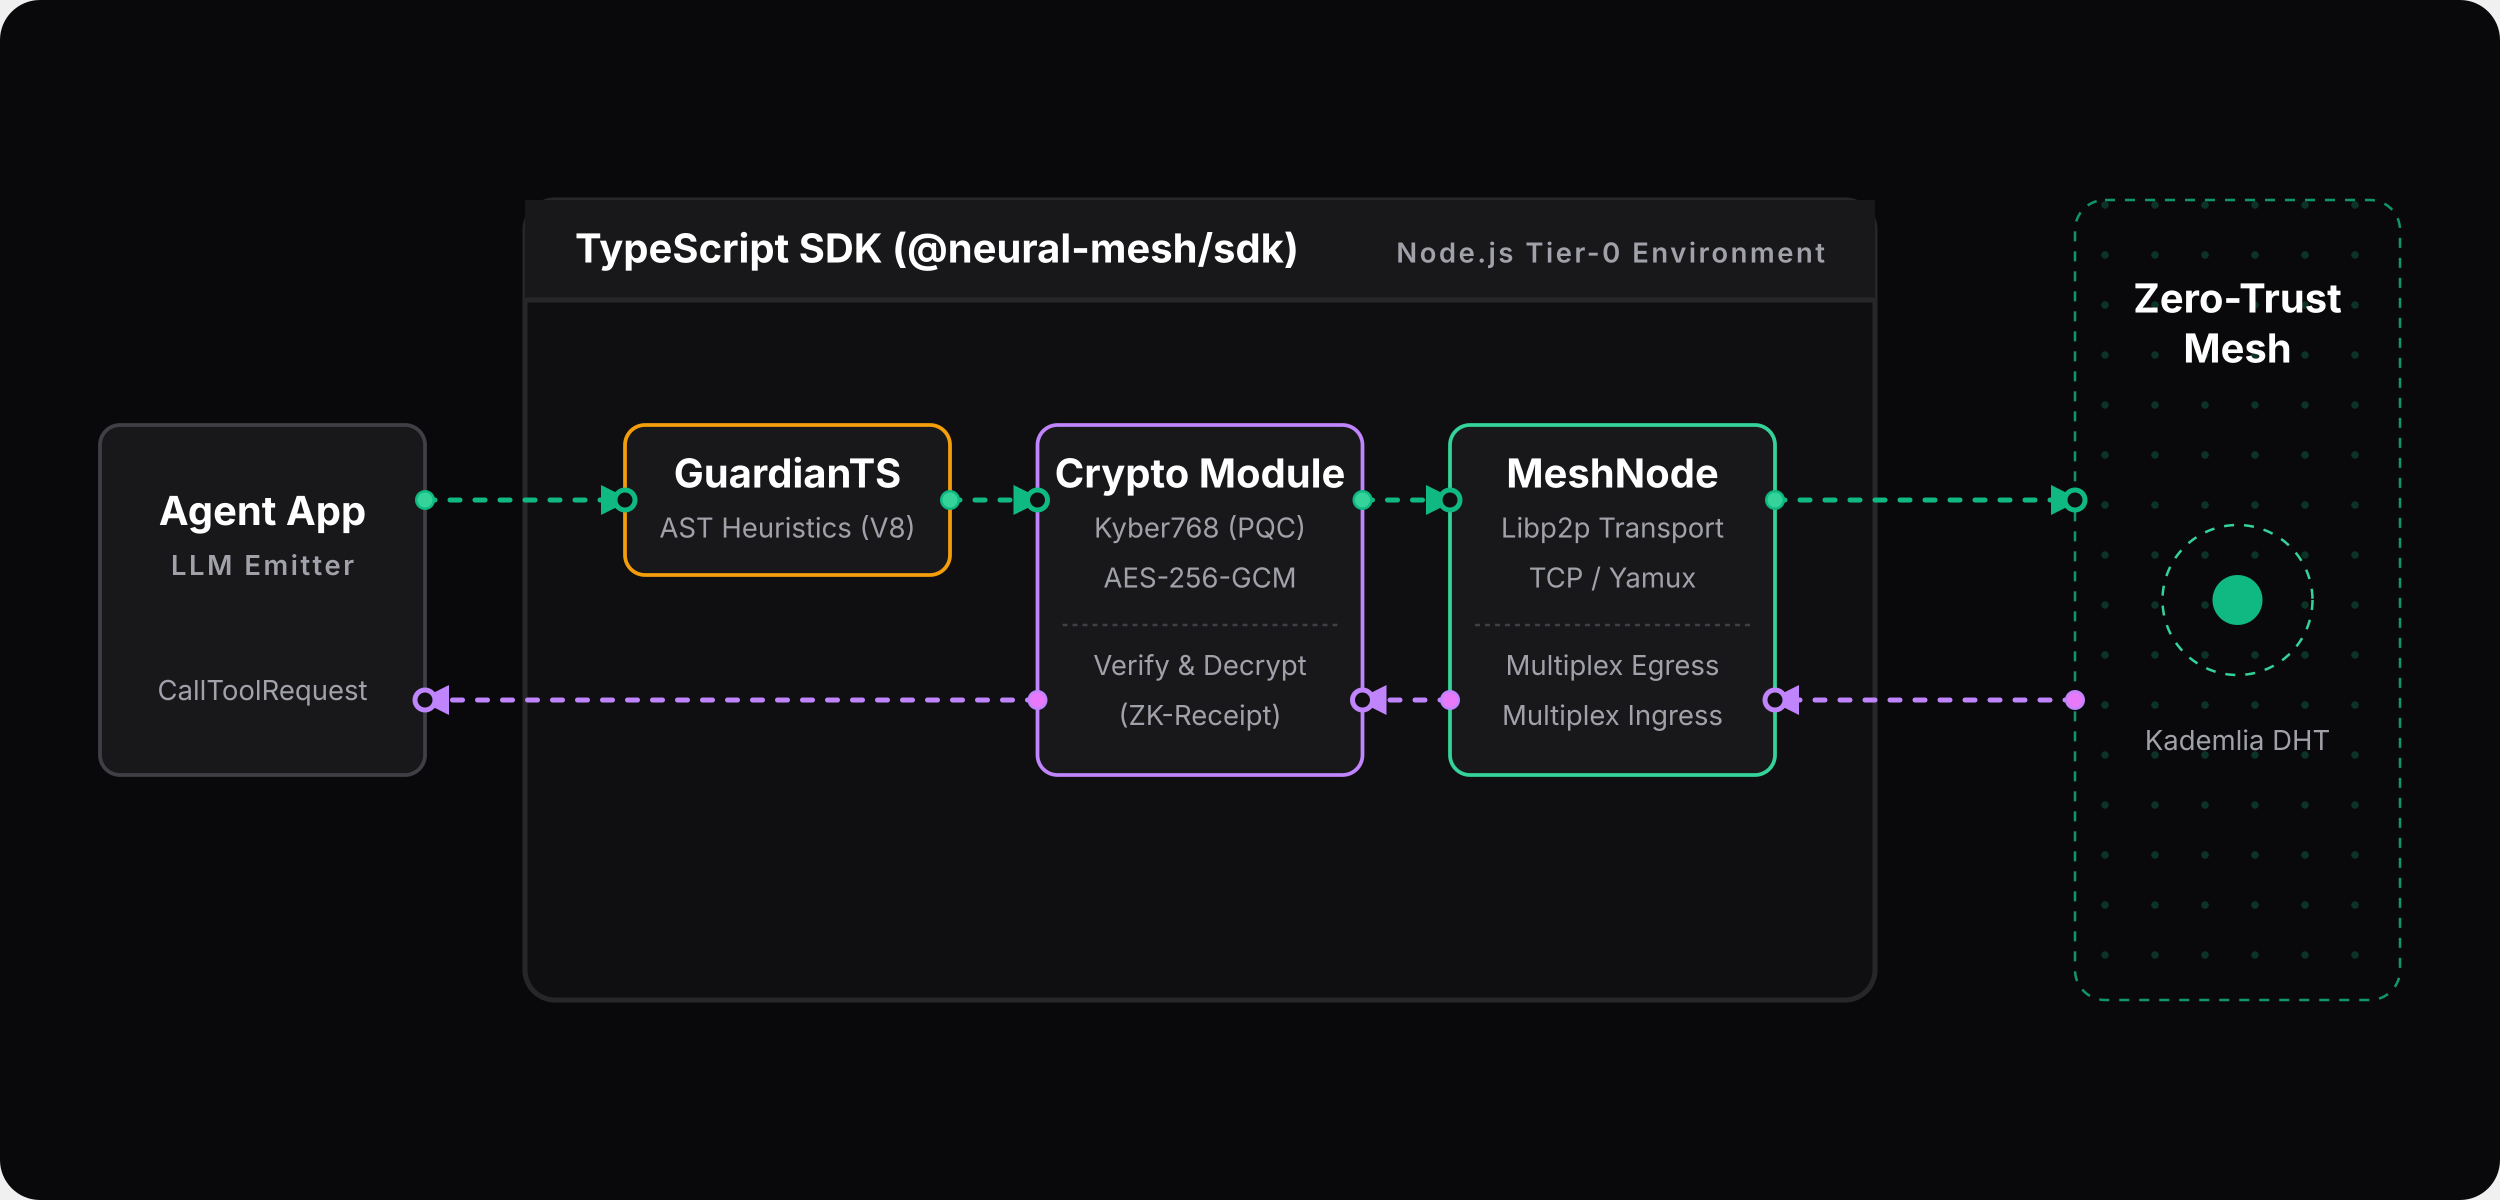
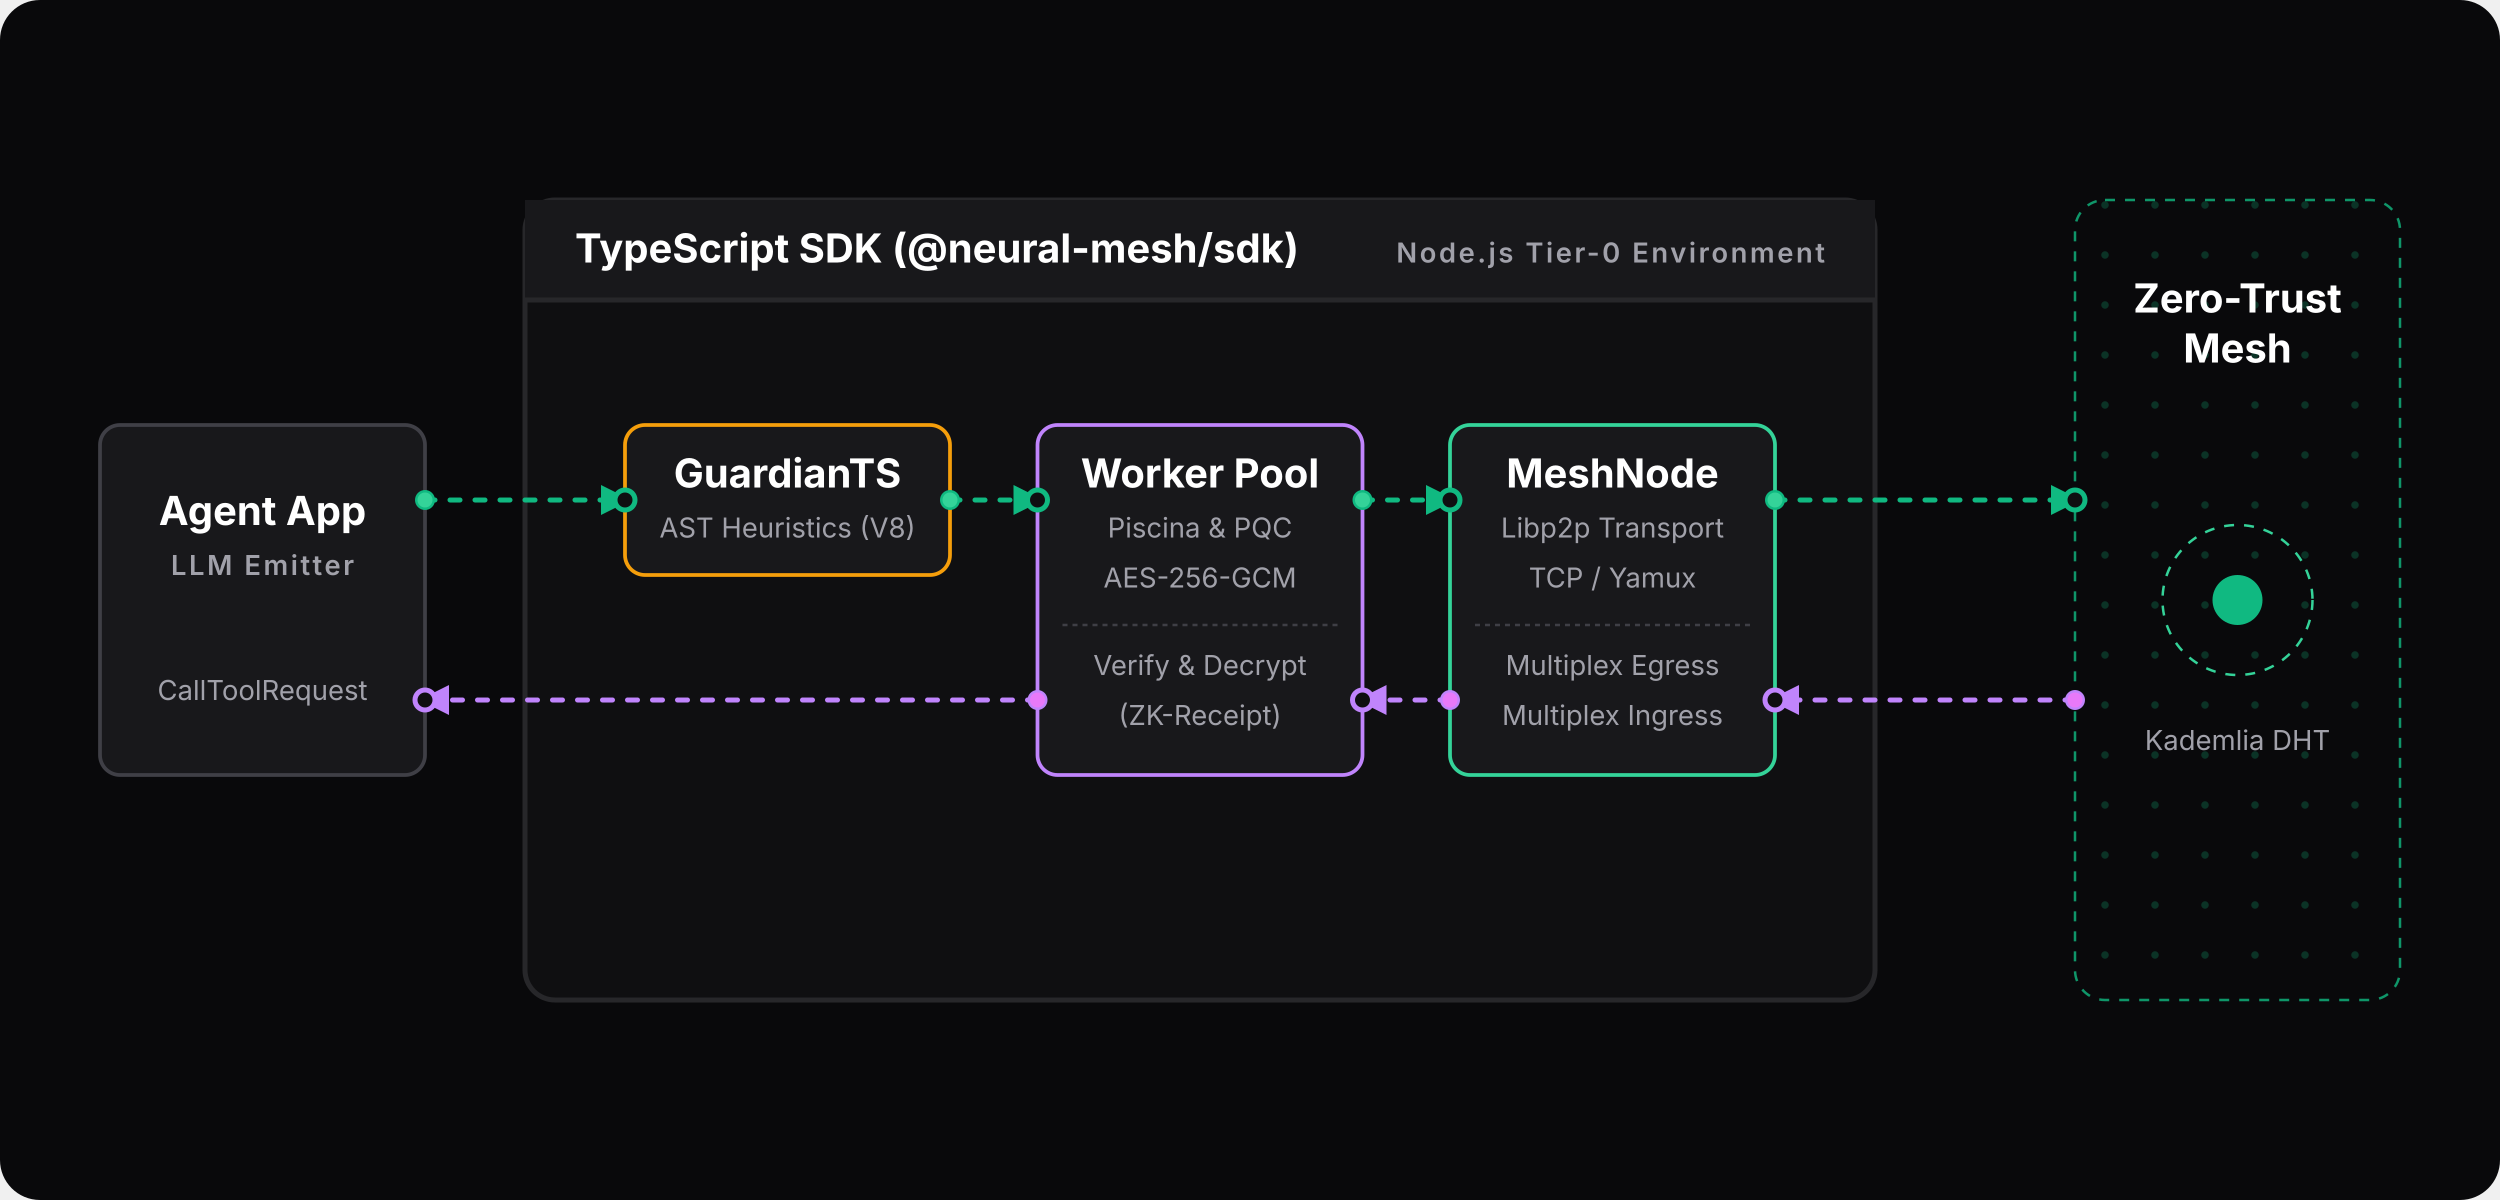
<svg xmlns="http://www.w3.org/2000/svg" width="1000" height="480" viewBox="0 0 1000 480">
  <rect width="1000" height="480" fill="#09090b" rx="16" />
  <defs>
    <pattern id="netBgDSdk" width="20" height="20" patternUnits="userSpaceOnUse">
      <circle cx="2" cy="2" r="1.5" fill="#10b981" opacity="0.3" />
    </pattern>
    <marker id="arrow-outD" viewBox="0 0 10 10" refX="8" refY="5" markerWidth="6" markerHeight="6" orient="auto-start-reverse">
      <path d="M 0 0 L 10 5 L 0 10 z" fill="#10b981" />
    </marker>
    <marker id="arrow-inD" viewBox="0 0 10 10" refX="8" refY="5" markerWidth="6" markerHeight="6" orient="auto-start-reverse">
      <path d="M 0 0 L 10 5 L 0 10 z" fill="#c084fc" />
    </marker>
  </defs>
  <style>
-         .sfd-text { font-family: 'Inter', system-ui, sans-serif; fill: #FAFAFA; font-size: 13px; font-weight: 500; }
-         .sfd-text-sm { font-family: 'Inter', system-ui, sans-serif; fill: #A1A1AA; font-size: 11px; }
-         .sfd-title { font-family: 'Inter', system-ui, sans-serif; font-weight: 700; font-size: 16px; fill: #FFFFFF; }
-         .sfd-subtitle { font-family: 'Inter', system-ui, sans-serif; font-size: 11px; fill: #A1A1AA; text-transform: uppercase; letter-spacing: 1px; font-weight: 600; }
-         
-         .sfd-zone { fill: #0f0f11; stroke: #27272a; stroke-width: 2; rx: 12; }
-         .sfd-zone-net { fill: url(#netBgDSdk); stroke: #10b981; stroke-width: 1; rx: 12; stroke-dasharray: 4 4; opacity: 0.8; }
-         
-         .sfd-box { fill: #18181b; stroke-width: 1.5; rx: 8; }
-         .sfd-box-amber { stroke: #f59e0b; }
-         .sfd-box-purple { stroke: #c084fc; }
-         .sfd-box-emerald { stroke: #34d399; }
-         .sfd-box-zinc { stroke: #3f3f46; }
- 
-         .sfd-stream-out { stroke: #10b981; stroke-width: 2; fill: none; stroke-dasharray: 4 6; animation: dashOutSdkD 1s linear infinite; stroke-linecap: round; }
-         .sfd-stream-in { stroke: #c084fc; stroke-width: 2; fill: none; stroke-dasharray: 4 6; animation: dashInSdkD 1s linear infinite; stroke-linecap: round; }
- 
-         @keyframes dashOutSdkD { to { stroke-dashoffset: -20; } }
-         @keyframes dashInSdkD { to { stroke-dashoffset: -20; } }
- 
-         @keyframes t80OutSdkD { 0% { transform: translateX(0px); opacity: 0; } 10% { opacity: 1; } 90% { opacity: 1; } 100% { transform: translateX(80px); opacity: 0; } }
-         @keyframes t35OutSdkD { 0% { transform: translateX(0px); opacity: 0; } 10% { opacity: 1; } 90% { opacity: 1; } 100% { transform: translateX(35px); opacity: 0; } }
-         @keyframes t120OutSdkD { 0% { transform: translateX(0px); opacity: 0; } 10% { opacity: 1; } 90% { opacity: 1; } 100% { transform: translateX(120px); opacity: 0; } }
- 
-         @keyframes t120InSdkD { 0% { transform: translateX(0px); opacity: 0; } 10% { opacity: 1; } 90% { opacity: 1; } 100% { transform: translateX(-120px); opacity: 0; } }
-         @keyframes t35InSdkD { 0% { transform: translateX(0px); opacity: 0; } 10% { opacity: 1; } 90% { opacity: 1; } 100% { transform: translateX(-35px); opacity: 0; } }
-         @keyframes t245InSdkD { 0% { transform: translateX(0px); opacity: 0; } 10% { opacity: 1; } 90% { opacity: 1; } 100% { transform: translateX(-245px); opacity: 0; } }
+         .sfd-text {
+             font-family: 'Inter', system-ui, sans-serif;
+             fill: #FAFAFA;
+             font-size: 13px;
+             font-weight: 500;
+         }
+ 
+         .sfd-text-sm {
+             font-family: 'Inter', system-ui, sans-serif;
+             fill: #A1A1AA;
+             font-size: 11px;
+         }
+ 
+         .sfd-title {
+             font-family: 'Inter', system-ui, sans-serif;
+             font-weight: 700;
+             font-size: 16px;
+             fill: #FFFFFF;
+         }
+ 
+         .sfd-subtitle {
+             font-family: 'Inter', system-ui, sans-serif;
+             font-size: 11px;
+             fill: #A1A1AA;
+             text-transform: uppercase;
+             letter-spacing: 1px;
+             font-weight: 600;
+         }
+ 
+         .sfd-zone {
+             fill: #0f0f11;
+             stroke: #27272a;
+             stroke-width: 2;
+             rx: 12;
+         }
+ 
+         .sfd-zone-net {
+             fill: url(#netBgDSdk);
+             stroke: #10b981;
+             stroke-width: 1;
+             rx: 12;
+             stroke-dasharray: 4 4;
+             opacity: 0.8;
+         }
+ 
+         .sfd-box {
+             fill: #18181b;
+             stroke-width: 1.5;
+             rx: 8;
+         }
+ 
+         .sfd-box-amber {
+             stroke: #f59e0b;
+         }
+ 
+         .sfd-box-purple {
+             stroke: #c084fc;
+         }
+ 
+         .sfd-box-emerald {
+             stroke: #34d399;
+         }
+ 
+         .sfd-box-zinc {
+             stroke: #3f3f46;
+         }
+ 
+         .sfd-stream-out {
+             stroke: #10b981;
+             stroke-width: 2;
+             fill: none;
+             stroke-dasharray: 4 6;
+             animation: dashOutSdkD 1s linear infinite;
+             stroke-linecap: round;
+         }
+ 
+         .sfd-stream-in {
+             stroke: #c084fc;
+             stroke-width: 2;
+             fill: none;
+             stroke-dasharray: 4 6;
+             animation: dashInSdkD 1s linear infinite;
+             stroke-linecap: round;
+         }
+ 
+         @keyframes dashOutSdkD {
+             to {
+                 stroke-dashoffset: -20;
+             }
+         }
+ 
+         @keyframes dashInSdkD {
+             to {
+                 stroke-dashoffset: -20;
+             }
+         }
+ 
+         @keyframes t80OutSdkD {
+             0% {
+                 transform: translateX(0px);
+                 opacity: 0;
+             }
+ 
+             10% {
+                 opacity: 1;
+             }
+ 
+             90% {
+                 opacity: 1;
+             }
+ 
+             100% {
+                 transform: translateX(80px);
+                 opacity: 0;
+             }
+         }
+ 
+         @keyframes t35OutSdkD {
+             0% {
+                 transform: translateX(0px);
+                 opacity: 0;
+             }
+ 
+             10% {
+                 opacity: 1;
+             }
+ 
+             90% {
+                 opacity: 1;
+             }
+ 
+             100% {
+                 transform: translateX(35px);
+                 opacity: 0;
+             }
+         }
+ 
+         @keyframes t120OutSdkD {
+             0% {
+                 transform: translateX(0px);
+                 opacity: 0;
+             }
+ 
+             10% {
+                 opacity: 1;
+             }
+ 
+             90% {
+                 opacity: 1;
+             }
+ 
+             100% {
+                 transform: translateX(120px);
+                 opacity: 0;
+             }
+         }
+ 
+         @keyframes t120InSdkD {
+             0% {
+                 transform: translateX(0px);
+                 opacity: 0;
+             }
+ 
+             10% {
+                 opacity: 1;
+             }
+ 
+             90% {
+                 opacity: 1;
+             }
+ 
+             100% {
+                 transform: translateX(-120px);
+                 opacity: 0;
+             }
+         }
+ 
+         @keyframes t35InSdkD {
+             0% {
+                 transform: translateX(0px);
+                 opacity: 0;
+             }
+ 
+             10% {
+                 opacity: 1;
+             }
+ 
+             90% {
+                 opacity: 1;
+             }
+ 
+             100% {
+                 transform: translateX(-35px);
+                 opacity: 0;
+             }
+         }
+ 
+         @keyframes t245InSdkD {
+             0% {
+                 transform: translateX(0px);
+                 opacity: 0;
+             }
+ 
+             10% {
+                 opacity: 1;
+             }
+ 
+             90% {
+                 opacity: 1;
+             }
+ 
+             100% {
+                 transform: translateX(-245px);
+                 opacity: 0;
+             }
+         }
    </style>
  <rect x="830" y="80" width="130" height="320" class="sfd-zone-net" />
  <text x="895" y="125" class="sfd-title" text-anchor="middle" fill="#10b981">Zero-Trust</text>
  <text x="895" y="145" class="sfd-title" text-anchor="middle" fill="#10b981">Mesh</text>
  <circle cx="895" cy="240" r="30" fill="none" stroke="#34d399" stroke-width="1" stroke-dasharray="4 4" />
  <circle cx="895" cy="240" r="10" fill="#10b981" />
  <text x="895" y="300" class="sfd-text-sm" text-anchor="middle">Kademlia DHT</text>
  <rect x="210" y="80" width="540" height="320" class="sfd-zone" />
  <rect x="210" y="80" width="540" height="40" fill="#18181b" style="border-radius: 12px 12px 0 0;" />
  <path d="M 210 120 L 750 120" stroke="#27272a" stroke-width="2" />
  <text x="230" y="105" class="sfd-title">TypeScript SDK (@neural-mesh/sdk)</text>
  <text x="730" y="105" class="sfd-subtitle" text-anchor="end">Node.js Tier-0 Environment</text>
  <rect x="40" y="170" width="130" height="140" class="sfd-box sfd-box-zinc" />
  <text x="105" y="210" class="sfd-title" text-anchor="middle">Agent App</text>
  <text x="105" y="230" class="sfd-subtitle" text-anchor="middle">LLM Emitter</text>
  <text x="105" y="280" class="sfd-text-sm" text-anchor="middle">CallToolRequest</text>
  <rect x="250" y="170" width="130" height="60" class="sfd-box sfd-box-amber" />
  <text x="315" y="195" class="sfd-title" text-anchor="middle" fill="#fcd34d">GuardianTS</text>
  <text x="315" y="215" class="sfd-text-sm" text-anchor="middle">AST Heuristics (V8)</text>
  <rect x="415" y="170" width="130" height="140" class="sfd-box sfd-box-purple" />
-   <text x="480" y="195" class="sfd-title" text-anchor="middle" fill="#e879f9">Crypto Module</text>
-   <text x="480" y="215" class="sfd-text-sm" text-anchor="middle">Kyber768 (PQC)</text>
+   <text x="480" y="195" class="sfd-title" text-anchor="middle" fill="#e879f9">Worker Pool</text>
+   <text x="480" y="215" class="sfd-text-sm" text-anchor="middle">Piscina &amp; PQC</text>
  <text x="480" y="235" class="sfd-text-sm" text-anchor="middle">AES-256-GCM</text>
  <line x1="425" y1="250" x2="535" y2="250" stroke="#3f3f46" stroke-width="1" stroke-dasharray="2 2" />
  <text x="480" y="270" class="sfd-text-sm" text-anchor="middle">Verify &amp; Decrypt</text>
  <text x="480" y="290" class="sfd-text-sm" text-anchor="middle">(ZK-Receipt)</text>
  <rect x="580" y="170" width="130" height="140" class="sfd-box sfd-box-emerald" />
  <text x="645" y="195" class="sfd-title" text-anchor="middle" fill="#6ee7b7">MeshNode</text>
  <text x="645" y="215" class="sfd-text-sm" text-anchor="middle">Libp2p Transport</text>
  <text x="645" y="235" class="sfd-text-sm" text-anchor="middle">TCP / Yamux</text>
  <line x1="590" y1="250" x2="700" y2="250" stroke="#3f3f46" stroke-width="1" stroke-dasharray="2 2" />
  <text x="645" y="270" class="sfd-text-sm" text-anchor="middle">Multiplex Egress</text>
  <text x="645" y="290" class="sfd-text-sm" text-anchor="middle">Multiplex Ingress</text>
  <path d="M 170 200 L 250 200" class="sfd-stream-out" marker-end="url(#arrow-outD)" />
  <path d="M 380 200 L 415 200" class="sfd-stream-out" marker-end="url(#arrow-outD)" />
  <path d="M 545 200 L 580 200" class="sfd-stream-out" marker-end="url(#arrow-outD)" />
  <path d="M 710 200 L 830 200" class="sfd-stream-out" marker-end="url(#arrow-outD)" />
  <path d="M 830 280 L 710 280" class="sfd-stream-in" marker-end="url(#arrow-inD)" />
  <path d="M 580 280 L 545 280" class="sfd-stream-in" marker-end="url(#arrow-inD)" />
  <path d="M 415 280 L 170 280" class="sfd-stream-in" marker-end="url(#arrow-inD)" />
  <circle cx="170" cy="200" r="4" fill="#10b981" />
  <circle cx="250" cy="200" r="4" fill="#0f0f11" stroke="#10b981" stroke-width="2" />
  <circle cx="380" cy="200" r="4" fill="#10b981" />
  <circle cx="415" cy="200" r="4" fill="#0f0f11" stroke="#10b981" stroke-width="2" />
  <circle cx="545" cy="200" r="4" fill="#10b981" />
  <circle cx="580" cy="200" r="4" fill="#0f0f11" stroke="#10b981" stroke-width="2" />
  <circle cx="710" cy="200" r="4" fill="#10b981" />
  <circle cx="830" cy="200" r="4" fill="#0f0f11" stroke="#10b981" stroke-width="2" />
  <circle cx="830" cy="280" r="4" fill="#c084fc" />
  <circle cx="710" cy="280" r="4" fill="#0f0f11" stroke="#c084fc" stroke-width="2" />
  <circle cx="580" cy="280" r="4" fill="#c084fc" />
  <circle cx="545" cy="280" r="4" fill="#0f0f11" stroke="#c084fc" stroke-width="2" />
  <circle cx="415" cy="280" r="4" fill="#c084fc" />
  <circle cx="170" cy="280" r="4" fill="#0f0f11" stroke="#c084fc" stroke-width="2" />
  <g transform="translate(170, 200)">
    <circle cx="0" cy="0" r="3" fill="#34d399" style="animation: t80OutSdkD 1.8s infinite;" />
  </g>
  <g transform="translate(380, 200)">
    <circle cx="0" cy="0" r="3" fill="#34d399" style="animation: t35OutSdkD 1s infinite;" />
  </g>
  <g transform="translate(545, 200)">
    <circle cx="0" cy="0" r="3" fill="#34d399" style="animation: t35OutSdkD 1.2s infinite;" />
  </g>
  <g transform="translate(710, 200)">
    <circle cx="0" cy="0" r="3" fill="#34d399" style="animation: t120OutSdkD 2s infinite;" />
  </g>
  <g transform="translate(830, 280)">
    <circle cx="0" cy="0" r="3" fill="#e879f9" style="animation: t120InSdkD 2s infinite;" />
  </g>
  <g transform="translate(580, 280)">
    <circle cx="0" cy="0" r="3" fill="#e879f9" style="animation: t35InSdkD 1s infinite;" />
  </g>
  <g transform="translate(415, 280)">
    <circle cx="0" cy="0" r="3" fill="#e879f9" style="animation: t245InSdkD 2.5s infinite;" />
  </g>
</svg>
